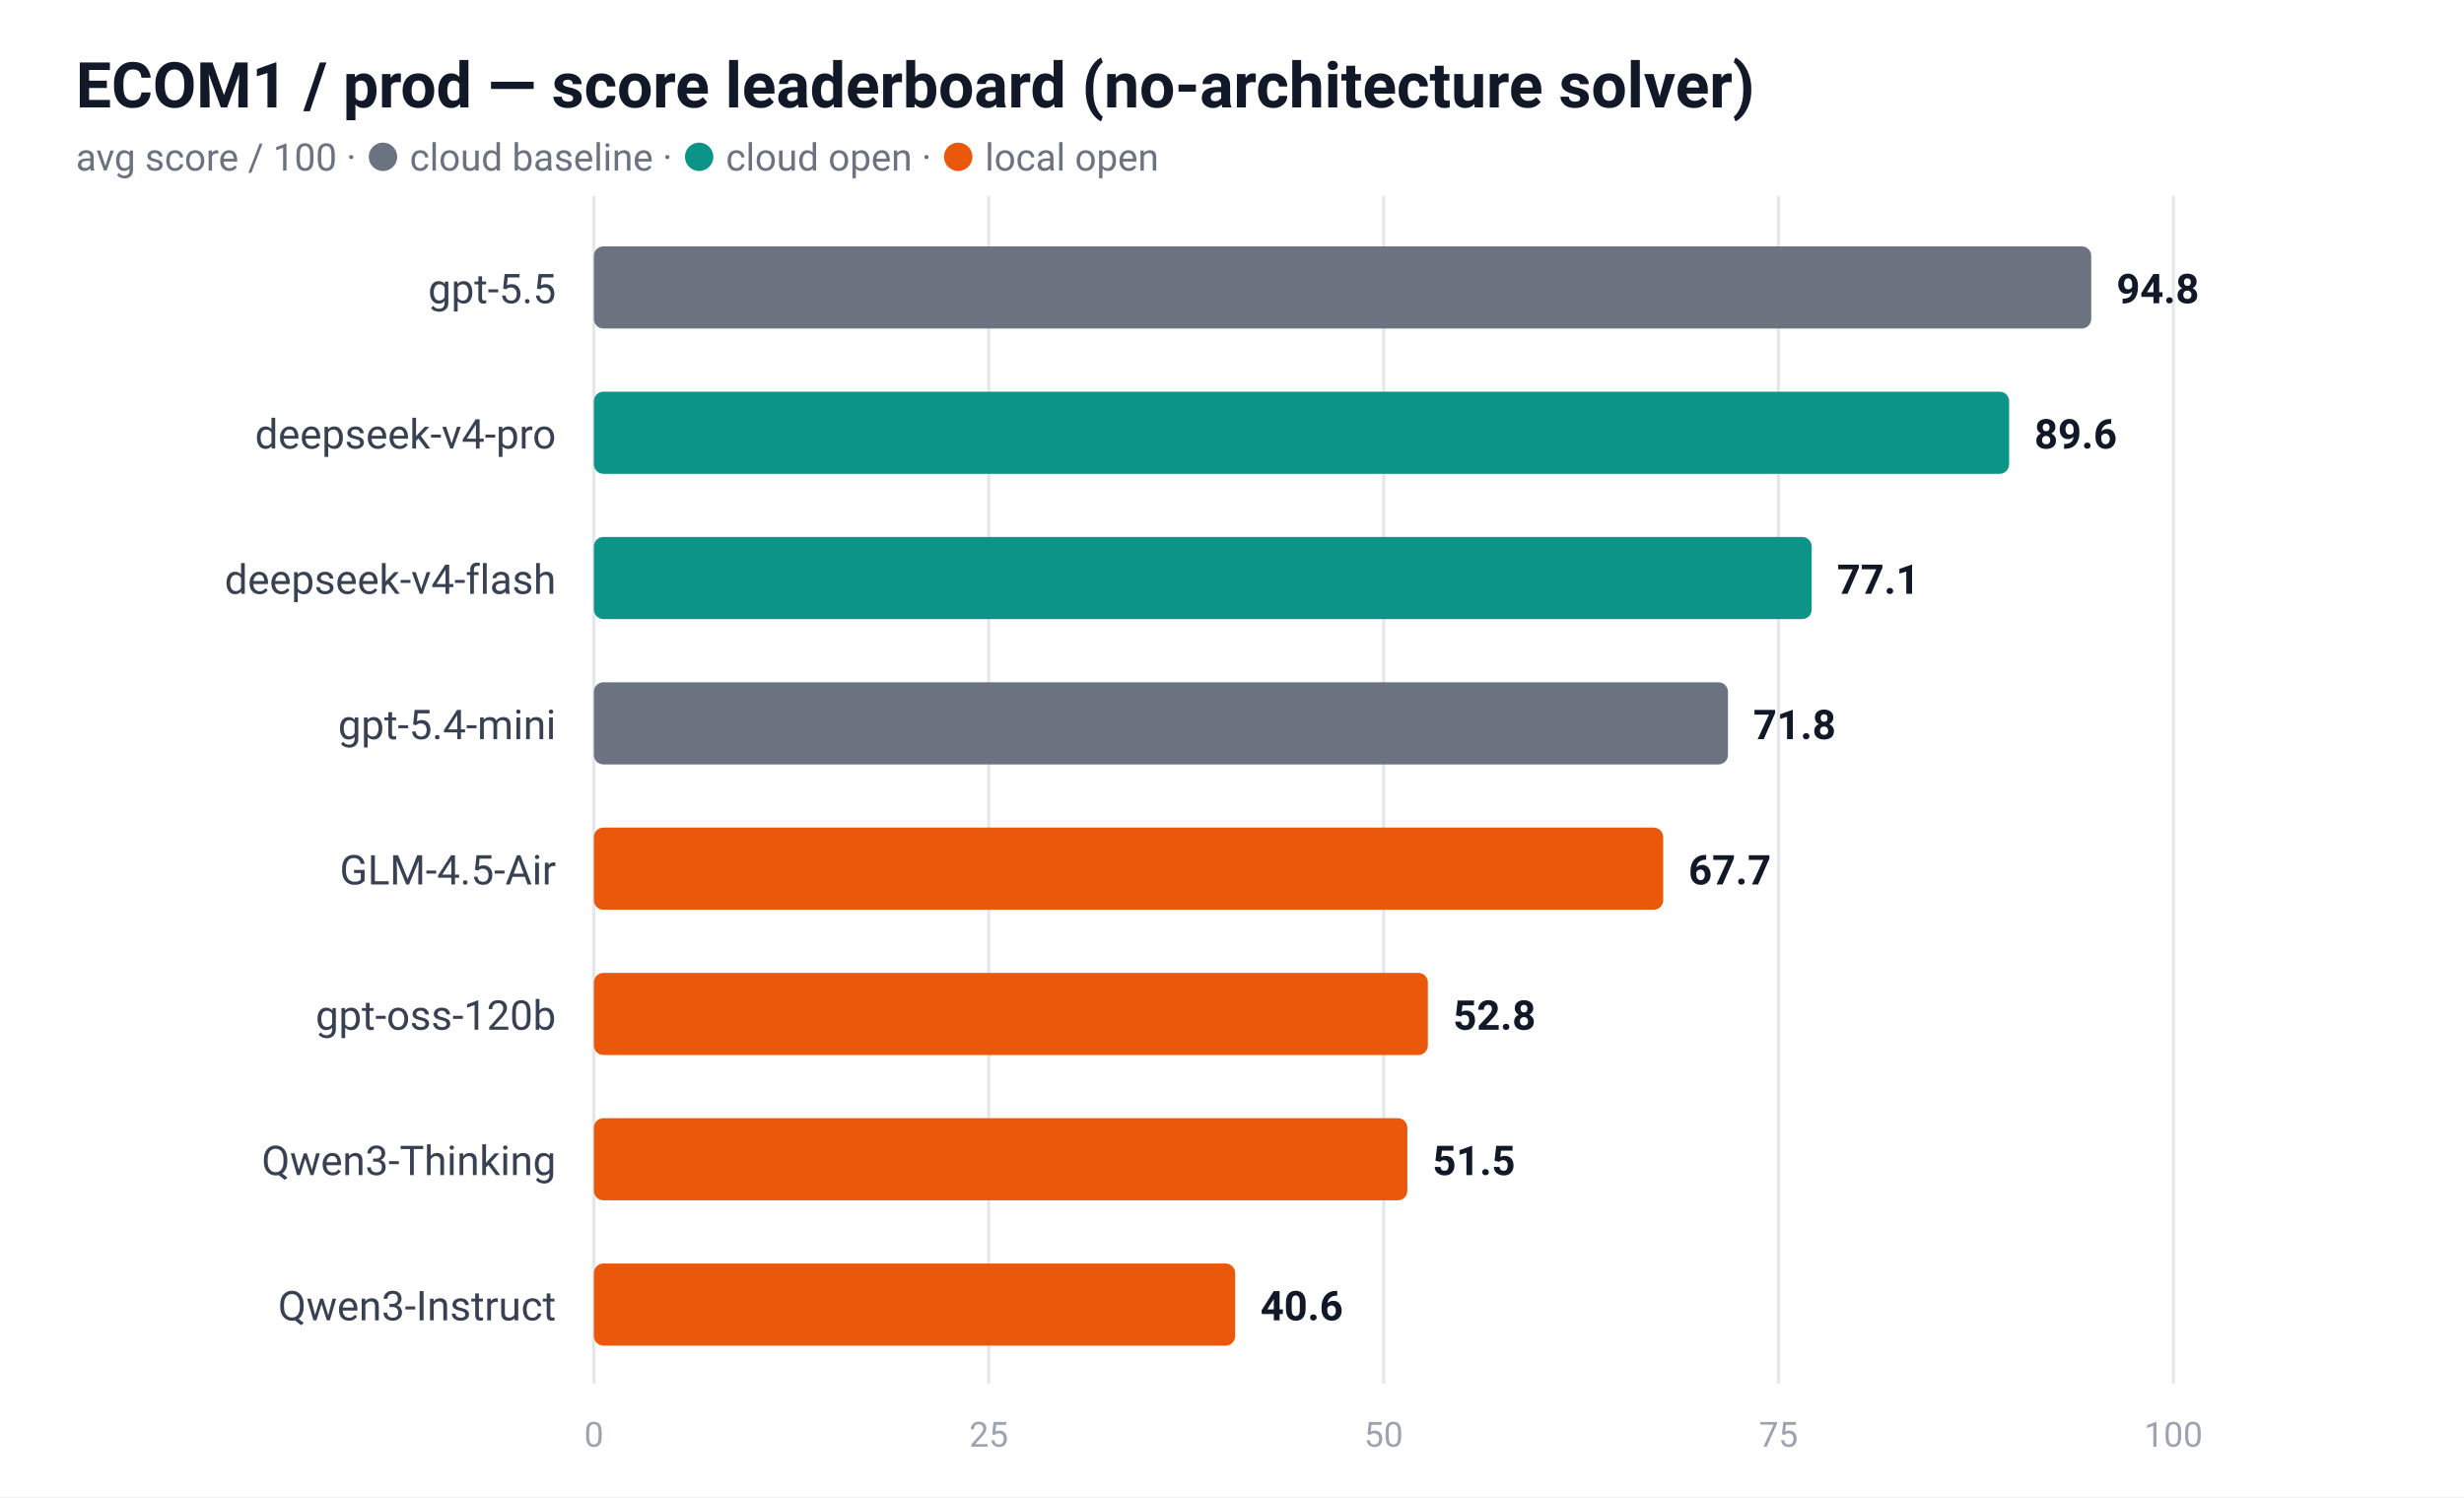
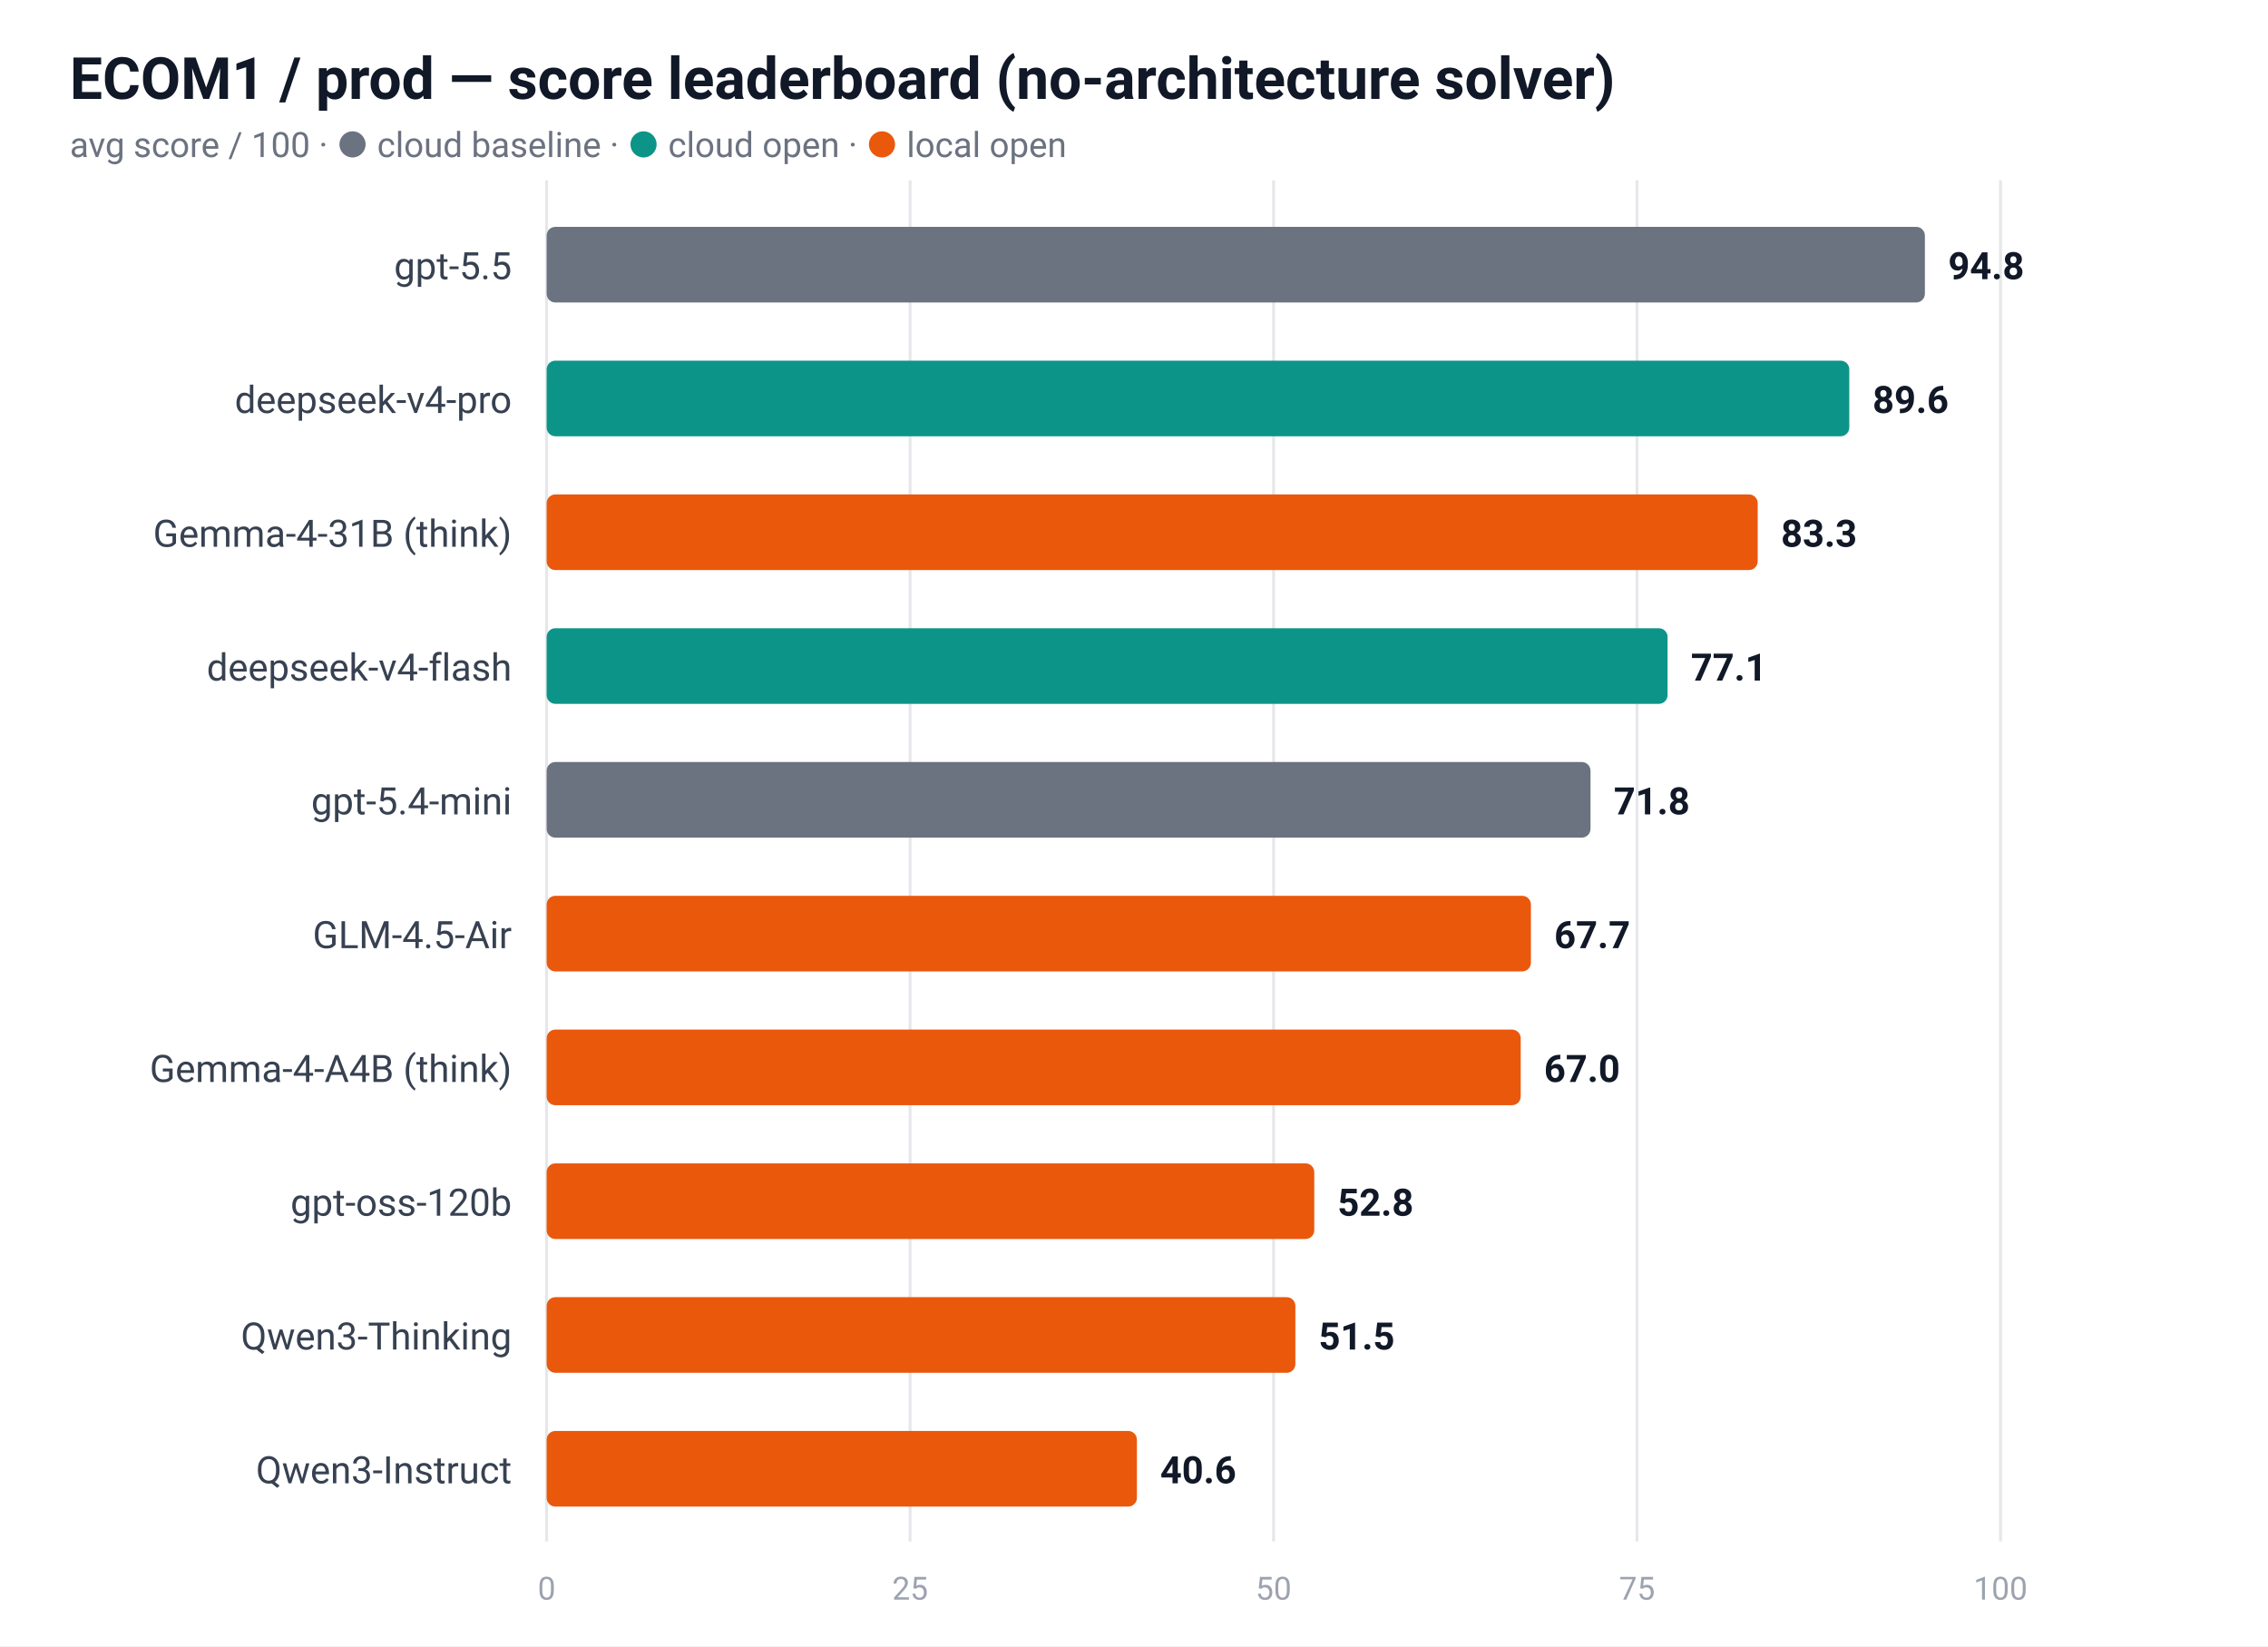
- <svg xmlns="http://www.w3.org/2000/svg" width="780" height="474" font-family="-apple-system,Segoe UI,Roboto,sans-serif">
-   <rect width="780" height="474" fill="#ffffff" />
+ <svg xmlns="http://www.w3.org/2000/svg" width="780" height="566" font-family="-apple-system,Segoe UI,Roboto,sans-serif">
+   <rect width="780" height="566" fill="#ffffff" />
  <text x="24" y="34" font-size="20" font-weight="700" fill="#111827">ECOM1 / prod — score leaderboard (no-architecture solver)</text>
  <text x="24" y="54" font-size="12" fill="#6b7280">avg score / 100 · <tspan fill="#6b7280">●</tspan> cloud baseline · <tspan fill="#0d9488">●</tspan> cloud open · <tspan fill="#ea580c">●</tspan> local open</text>
-   <line x1="188" y1="62" x2="188" y2="438" stroke="#e5e7eb" />
-   <text x="188" y="458" font-size="11" fill="#9ca3af" text-anchor="middle">0</text>
-   <line x1="313" y1="62" x2="313" y2="438" stroke="#e5e7eb" />
-   <text x="313" y="458" font-size="11" fill="#9ca3af" text-anchor="middle">25</text>
-   <line x1="438" y1="62" x2="438" y2="438" stroke="#e5e7eb" />
-   <text x="438" y="458" font-size="11" fill="#9ca3af" text-anchor="middle">50</text>
-   <line x1="563" y1="62" x2="563" y2="438" stroke="#e5e7eb" />
-   <text x="563" y="458" font-size="11" fill="#9ca3af" text-anchor="middle">75</text>
-   <line x1="688" y1="62" x2="688" y2="438" stroke="#e5e7eb" />
-   <text x="688" y="458" font-size="11" fill="#9ca3af" text-anchor="middle">100</text>
+   <line x1="188" y1="62" x2="188" y2="530" stroke="#e5e7eb" />
+   <text x="188" y="550" font-size="11" fill="#9ca3af" text-anchor="middle">0</text>
+   <line x1="313" y1="62" x2="313" y2="530" stroke="#e5e7eb" />
+   <text x="313" y="550" font-size="11" fill="#9ca3af" text-anchor="middle">25</text>
+   <line x1="438" y1="62" x2="438" y2="530" stroke="#e5e7eb" />
+   <text x="438" y="550" font-size="11" fill="#9ca3af" text-anchor="middle">50</text>
+   <line x1="563" y1="62" x2="563" y2="530" stroke="#e5e7eb" />
+   <text x="563" y="550" font-size="11" fill="#9ca3af" text-anchor="middle">75</text>
+   <line x1="688" y1="62" x2="688" y2="530" stroke="#e5e7eb" />
+   <text x="688" y="550" font-size="11" fill="#9ca3af" text-anchor="middle">100</text>
  <text x="176" y="96" font-size="13" fill="#374151" text-anchor="end">gpt-5.5</text>
  <rect x="188" y="78" width="474" height="26" rx="3" fill="#6b7280" />
  <text x="670" y="96" font-size="13" font-weight="700" fill="#111827">94.8</text>
  <text x="176" y="142" font-size="13" fill="#374151" text-anchor="end">deepseek-v4-pro</text>
  <rect x="188" y="124" width="448" height="26" rx="3" fill="#0d9488" />
  <text x="644" y="142" font-size="13" font-weight="700" fill="#111827">89.6</text>
-   <text x="176" y="188" font-size="13" fill="#374151" text-anchor="end">deepseek-v4-flash</text>
-   <rect x="188" y="170" width="385.5" height="26" rx="3" fill="#0d9488" />
-   <text x="581.5" y="188" font-size="13" font-weight="700" fill="#111827">77.1</text>
-   <text x="176" y="234" font-size="13" fill="#374151" text-anchor="end">gpt-5.4-mini</text>
-   <rect x="188" y="216" width="359" height="26" rx="3" fill="#6b7280" />
-   <text x="555" y="234" font-size="13" font-weight="700" fill="#111827">71.8</text>
-   <text x="176" y="280" font-size="13" fill="#374151" text-anchor="end">GLM-4.5-Air</text>
-   <rect x="188" y="262" width="338.5" height="26" rx="3" fill="#ea580c" />
-   <text x="534.5" y="280" font-size="13" font-weight="700" fill="#111827">67.7</text>
-   <text x="176" y="326" font-size="13" fill="#374151" text-anchor="end">gpt-oss-120b</text>
-   <rect x="188" y="308" width="264" height="26" rx="3" fill="#ea580c" />
-   <text x="460" y="326" font-size="13" font-weight="700" fill="#111827">52.8</text>
-   <text x="176" y="372" font-size="13" fill="#374151" text-anchor="end">Qwen3-Thinking</text>
-   <rect x="188" y="354" width="257.5" height="26" rx="3" fill="#ea580c" />
-   <text x="453.5" y="372" font-size="13" font-weight="700" fill="#111827">51.5</text>
-   <text x="176" y="418" font-size="13" fill="#374151" text-anchor="end">Qwen3-Instruct</text>
-   <rect x="188" y="400" width="203" height="26" rx="3" fill="#ea580c" />
-   <text x="399" y="418" font-size="13" font-weight="700" fill="#111827">40.6</text>
+   <text x="176" y="188" font-size="13" fill="#374151" text-anchor="end">Gemma-4-31B (think)</text>
+   <rect x="188" y="170" width="416.5" height="26" rx="3" fill="#ea580c" />
+   <text x="612.5" y="188" font-size="13" font-weight="700" fill="#111827">83.3</text>
+   <text x="176" y="234" font-size="13" fill="#374151" text-anchor="end">deepseek-v4-flash</text>
+   <rect x="188" y="216" width="385.5" height="26" rx="3" fill="#0d9488" />
+   <text x="581.5" y="234" font-size="13" font-weight="700" fill="#111827">77.1</text>
+   <text x="176" y="280" font-size="13" fill="#374151" text-anchor="end">gpt-5.4-mini</text>
+   <rect x="188" y="262" width="359" height="26" rx="3" fill="#6b7280" />
+   <text x="555" y="280" font-size="13" font-weight="700" fill="#111827">71.8</text>
+   <text x="176" y="326" font-size="13" fill="#374151" text-anchor="end">GLM-4.5-Air</text>
+   <rect x="188" y="308" width="338.5" height="26" rx="3" fill="#ea580c" />
+   <text x="534.5" y="326" font-size="13" font-weight="700" fill="#111827">67.7</text>
+   <text x="176" y="372" font-size="13" fill="#374151" text-anchor="end">Gemma-4-A4B (think)</text>
+   <rect x="188" y="354" width="335" height="26" rx="3" fill="#ea580c" />
+   <text x="531" y="372" font-size="13" font-weight="700" fill="#111827">67.0</text>
+   <text x="176" y="418" font-size="13" fill="#374151" text-anchor="end">gpt-oss-120b</text>
+   <rect x="188" y="400" width="264" height="26" rx="3" fill="#ea580c" />
+   <text x="460" y="418" font-size="13" font-weight="700" fill="#111827">52.8</text>
+   <text x="176" y="464" font-size="13" fill="#374151" text-anchor="end">Qwen3-Thinking</text>
+   <rect x="188" y="446" width="257.5" height="26" rx="3" fill="#ea580c" />
+   <text x="453.5" y="464" font-size="13" font-weight="700" fill="#111827">51.5</text>
+   <text x="176" y="510" font-size="13" fill="#374151" text-anchor="end">Qwen3-Instruct</text>
+   <rect x="188" y="492" width="203" height="26" rx="3" fill="#ea580c" />
+   <text x="399" y="510" font-size="13" font-weight="700" fill="#111827">40.6</text>
</svg>
